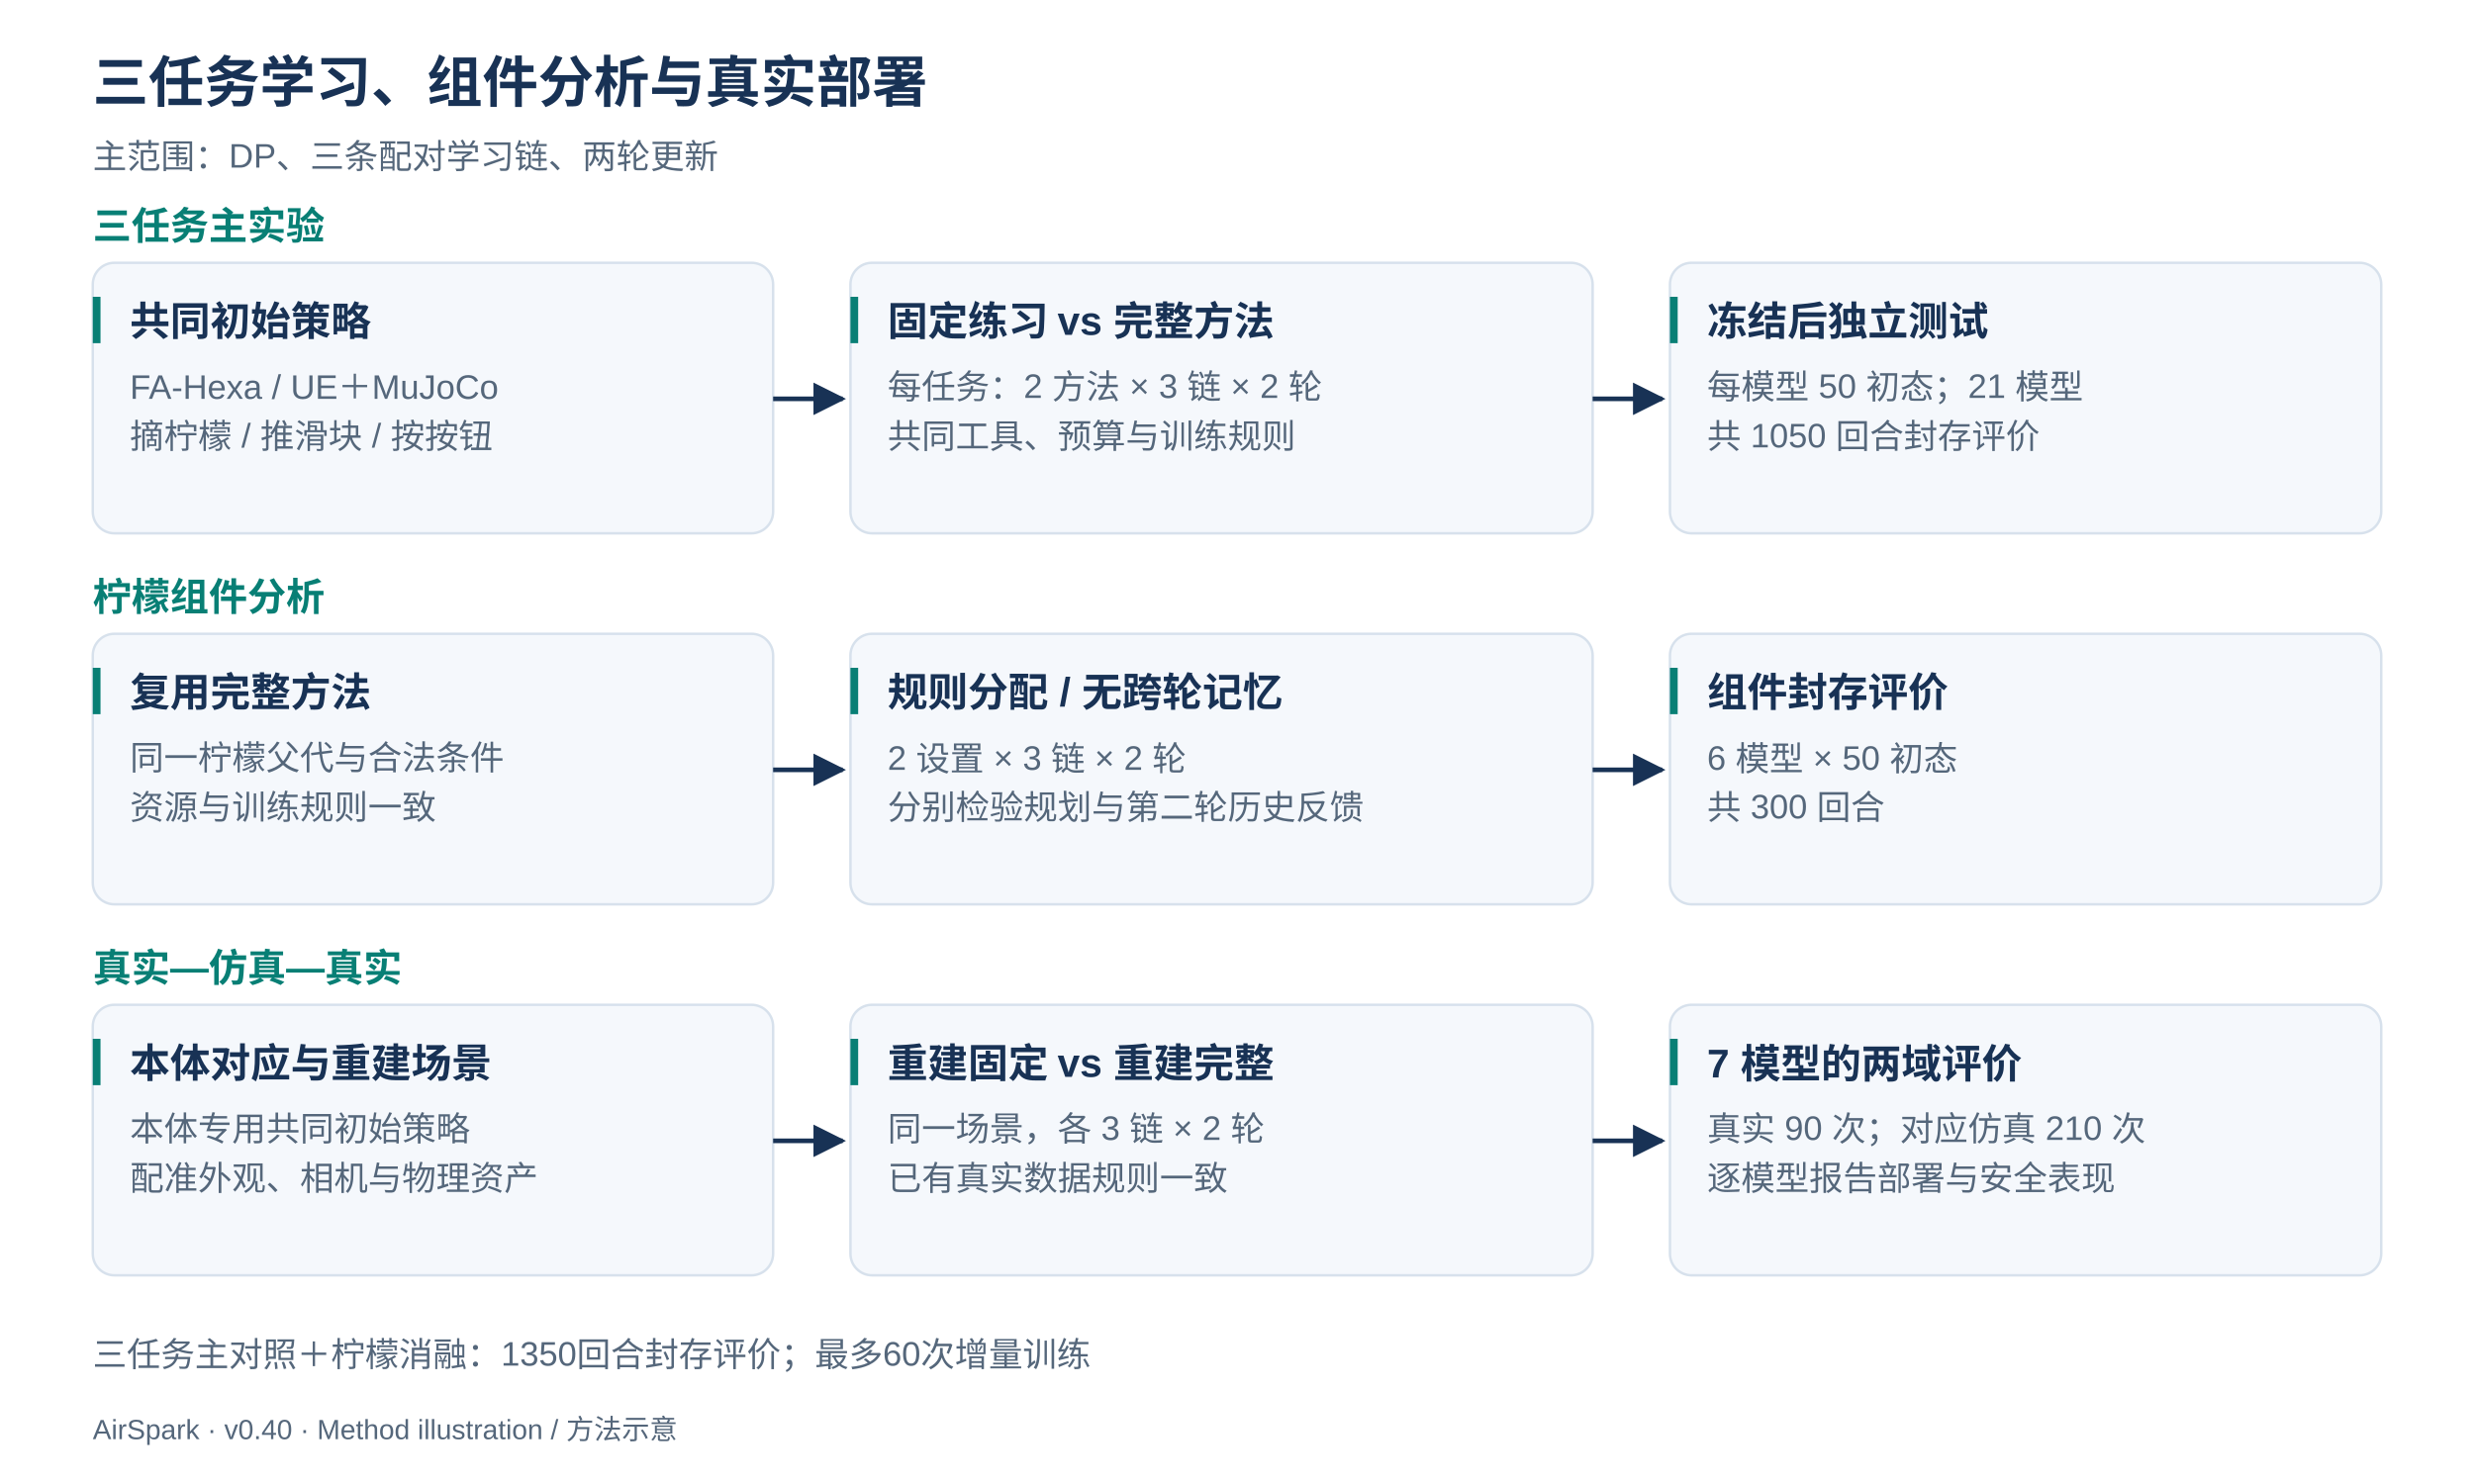
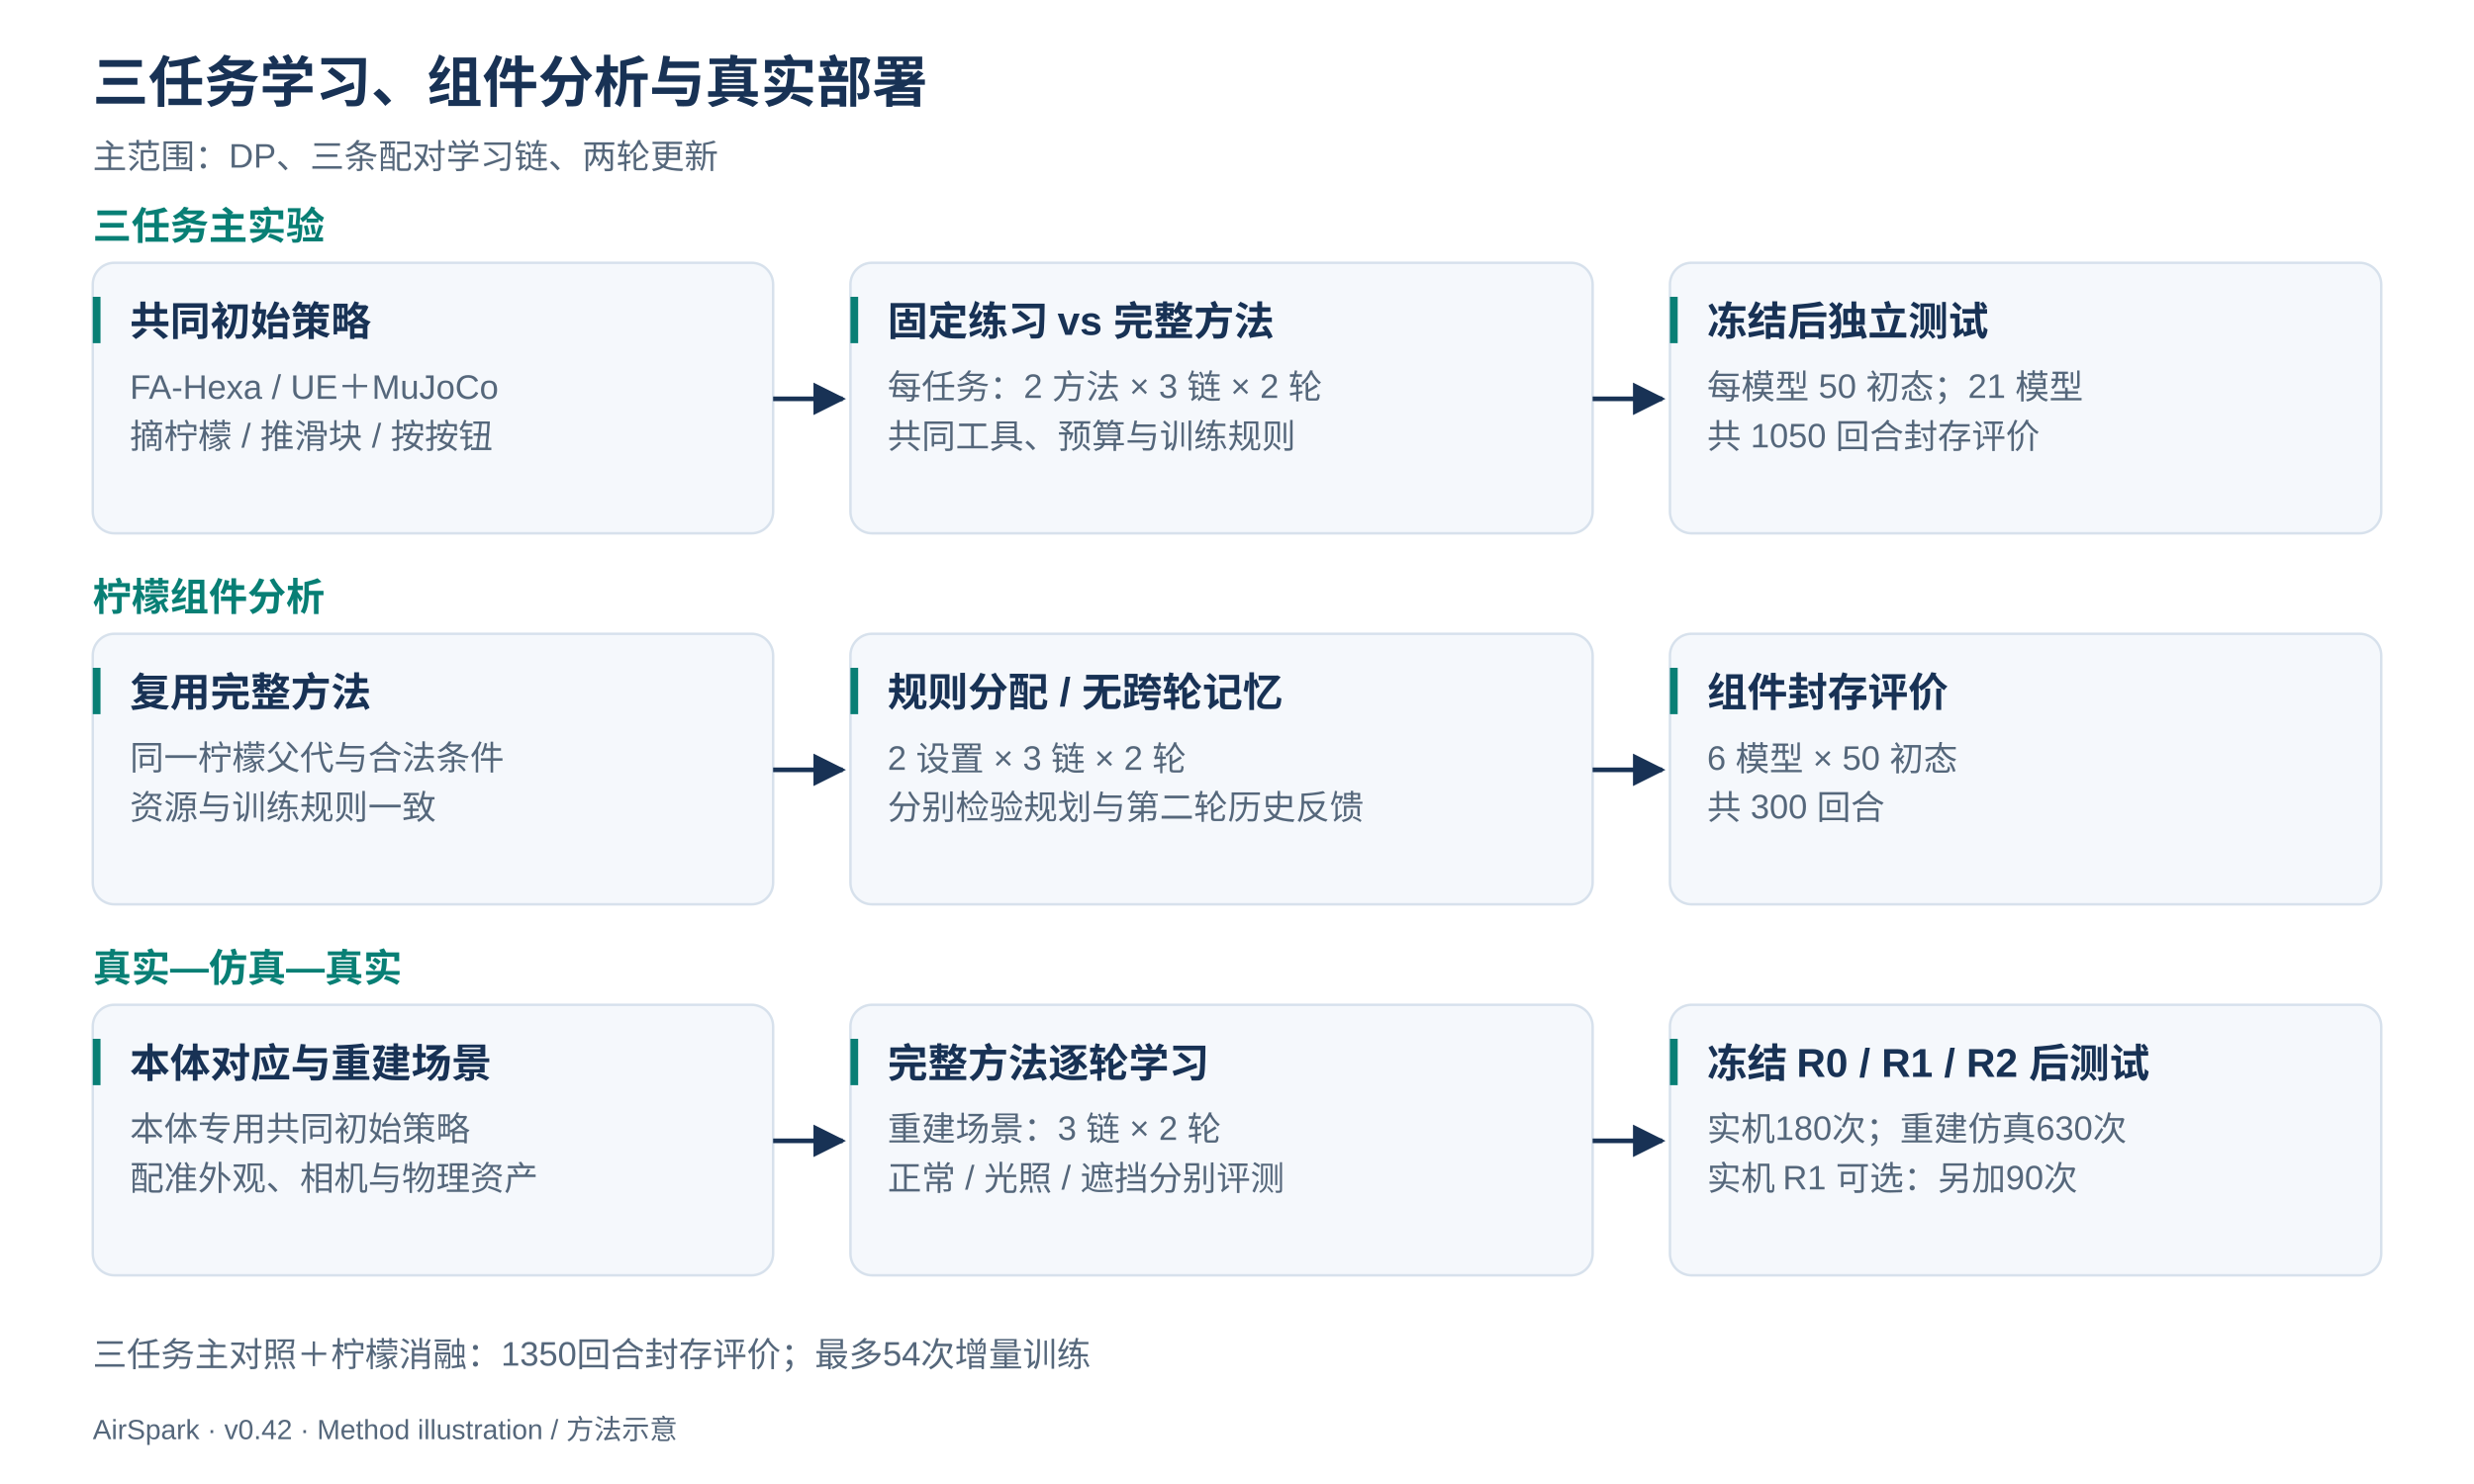
<svg xmlns="http://www.w3.org/2000/svg" width="1600" height="960" viewBox="0 0 1600 960" role="img">
  <defs>
    <marker id="navy" viewBox="0 0 10 10" refX="9" refY="5" markerWidth="7" markerHeight="7" orient="auto">
      <path d="M0 0 L10 5 L0 10 Z" fill="#183255" />
    </marker>
    <marker id="teal" viewBox="0 0 10 10" refX="9" refY="5" markerWidth="7" markerHeight="7" orient="auto">
      <path d="M0 0 L10 5 L0 10 Z" fill="#087f75" />
    </marker>
    <marker id="purple" viewBox="0 0 10 10" refX="9" refY="5" markerWidth="7" markerHeight="7" orient="auto">
      <path d="M0 0 L10 5 L0 10 Z" fill="#7552a5" />
    </marker>
  </defs>
  <rect width="1600" height="960" fill="white" />
  <text x="60" y="66" fill="#183255" font-size="36" font-weight="700" font-family="Arial,Microsoft YaHei,Noto Sans CJK SC,sans-serif">三任务学习、组件分析与真实部署</text>
  <text x="60" y="109" fill="#55677b" font-size="22" font-weight="400" font-family="Arial,Microsoft YaHei,Noto Sans CJK SC,sans-serif">主范围：DP、三条配对学习链、两轮更新</text>
  <text x="60" y="155" fill="#087f75" font-size="25" font-weight="700" font-family="Arial,Microsoft YaHei,Noto Sans CJK SC,sans-serif">三任务主实验</text>
  <rect x="60" y="170" width="440" height="175" rx="14" fill="#f5f8fc" stroke="#d7e1ec" stroke-width="1.6" />
  <rect x="60" y="192" width="5" height="30" fill="#087f75" />
  <text x="84" y="217" fill="#183255" font-size="26" font-weight="700" font-family="Arial,Microsoft YaHei,Noto Sans CJK SC,sans-serif">共同初始策略</text>
  <text x="84" y="258" fill="#55677b" font-size="22" font-weight="400" font-family="Arial,Microsoft YaHei,Noto Sans CJK SC,sans-serif">FA-Hexa / UE＋MuJoCo</text>
  <text x="84" y="290" fill="#55677b" font-size="22" font-weight="400" font-family="Arial,Microsoft YaHei,Noto Sans CJK SC,sans-serif">摘柠檬 / 推滑块 / 按按钮</text>
  <rect x="550" y="170" width="480" height="175" rx="14" fill="#f5f8fc" stroke="#d7e1ec" stroke-width="1.6" />
  <rect x="550" y="192" width="5" height="30" fill="#087f75" />
  <text x="574" y="217" fill="#183255" font-size="26" font-weight="700" font-family="Arial,Microsoft YaHei,Noto Sans CJK SC,sans-serif">固定练习 vs 完整方法</text>
  <text x="574" y="258" fill="#55677b" font-size="22" font-weight="400" font-family="Arial,Microsoft YaHei,Noto Sans CJK SC,sans-serif">每任务：2 方法 × 3 链 × 2 轮</text>
  <text x="574" y="290" fill="#55677b" font-size="22" font-weight="400" font-family="Arial,Microsoft YaHei,Noto Sans CJK SC,sans-serif">共同工具、预算与训练规则</text>
  <rect x="1080" y="170" width="460" height="175" rx="14" fill="#f5f8fc" stroke="#d7e1ec" stroke-width="1.6" />
  <rect x="1080" y="192" width="5" height="30" fill="#087f75" />
  <text x="1104" y="217" fill="#183255" font-size="26" font-weight="700" font-family="Arial,Microsoft YaHei,Noto Sans CJK SC,sans-serif">冻结后独立测试</text>
  <text x="1104" y="258" fill="#55677b" font-size="22" font-weight="400" font-family="Arial,Microsoft YaHei,Noto Sans CJK SC,sans-serif">每模型 50 初态；21 模型</text>
  <text x="1104" y="290" fill="#55677b" font-size="22" font-weight="400" font-family="Arial,Microsoft YaHei,Noto Sans CJK SC,sans-serif">共 1050 回合封存评价</text>
  <path d="M500 258 L545 258" fill="none" stroke="#183255" stroke-width="3" marker-end="url(#navy)" />
  <path d="M1030 258 L1075 258" fill="none" stroke="#183255" stroke-width="3" marker-end="url(#navy)" />
  <text x="60" y="395" fill="#087f75" font-size="25" font-weight="700" font-family="Arial,Microsoft YaHei,Noto Sans CJK SC,sans-serif">柠檬组件分析</text>
  <rect x="60" y="410" width="440" height="175" rx="14" fill="#f5f8fc" stroke="#d7e1ec" stroke-width="1.6" />
  <rect x="60" y="432" width="5" height="30" fill="#087f75" />
  <text x="84" y="457" fill="#183255" font-size="26" font-weight="700" font-family="Arial,Microsoft YaHei,Noto Sans CJK SC,sans-serif">复用完整方法</text>
  <text x="84" y="498" fill="#55677b" font-size="22" font-weight="400" font-family="Arial,Microsoft YaHei,Noto Sans CJK SC,sans-serif">同一柠檬父代与合法条件</text>
  <text x="84" y="530" fill="#55677b" font-size="22" font-weight="400" font-family="Arial,Microsoft YaHei,Noto Sans CJK SC,sans-serif">资源与训练规则一致</text>
  <rect x="550" y="410" width="480" height="175" rx="14" fill="#f5f8fc" stroke="#d7e1ec" stroke-width="1.6" />
  <rect x="550" y="432" width="5" height="30" fill="#087f75" />
  <text x="574" y="457" fill="#183255" font-size="26" font-weight="700" font-family="Arial,Microsoft YaHei,Noto Sans CJK SC,sans-serif">规则分配 / 无跨轮记忆</text>
  <text x="574" y="498" fill="#55677b" font-size="22" font-weight="400" font-family="Arial,Microsoft YaHei,Noto Sans CJK SC,sans-serif">2 设置 × 3 链 × 2 轮</text>
  <text x="574" y="530" fill="#55677b" font-size="22" font-weight="400" font-family="Arial,Microsoft YaHei,Noto Sans CJK SC,sans-serif">分别检验规划与第二轮历史反馈</text>
  <rect x="1080" y="410" width="460" height="175" rx="14" fill="#f5f8fc" stroke="#d7e1ec" stroke-width="1.6" />
  <rect x="1080" y="432" width="5" height="30" fill="#087f75" />
  <text x="1104" y="457" fill="#183255" font-size="26" font-weight="700" font-family="Arial,Microsoft YaHei,Noto Sans CJK SC,sans-serif">组件封存评价</text>
  <text x="1104" y="498" fill="#55677b" font-size="22" font-weight="400" font-family="Arial,Microsoft YaHei,Noto Sans CJK SC,sans-serif">6 模型 × 50 初态</text>
  <text x="1104" y="530" fill="#55677b" font-size="22" font-weight="400" font-family="Arial,Microsoft YaHei,Noto Sans CJK SC,sans-serif">共 300 回合</text>
  <path d="M500 498 L545 498" fill="none" stroke="#183255" stroke-width="3" marker-end="url(#navy)" />
  <path d="M1030 498 L1075 498" fill="none" stroke="#183255" stroke-width="3" marker-end="url(#navy)" />
  <text x="60" y="635" fill="#087f75" font-size="25" font-weight="700" font-family="Arial,Microsoft YaHei,Noto Sans CJK SC,sans-serif">真实—仿真—真实</text>
  <rect x="60" y="650" width="440" height="175" rx="14" fill="#f5f8fc" stroke="#d7e1ec" stroke-width="1.6" />
  <rect x="60" y="672" width="5" height="30" fill="#087f75" />
  <text x="84" y="697" fill="#183255" font-size="26" font-weight="700" font-family="Arial,Microsoft YaHei,Noto Sans CJK SC,sans-serif">本体对应与重建场景</text>
  <text x="84" y="738" fill="#55677b" font-size="22" font-weight="400" font-family="Arial,Microsoft YaHei,Noto Sans CJK SC,sans-serif">本体专用共同初始策略</text>
  <text x="84" y="770" fill="#55677b" font-size="22" font-weight="400" font-family="Arial,Microsoft YaHei,Noto Sans CJK SC,sans-serif">配准外观、相机与物理资产</text>
  <rect x="550" y="650" width="480" height="175" rx="14" fill="#f5f8fc" stroke="#d7e1ec" stroke-width="1.6" />
  <rect x="550" y="672" width="5" height="30" fill="#087f75" />
-   <text x="574" y="697" fill="#183255" font-size="26" font-weight="700" font-family="Arial,Microsoft YaHei,Noto Sans CJK SC,sans-serif">重建固定 vs 重建完整</text>
-   <text x="574" y="738" fill="#55677b" font-size="22" font-weight="400" font-family="Arial,Microsoft YaHei,Noto Sans CJK SC,sans-serif">同一场景，各 3 链 × 2 轮</text>
-   <text x="574" y="770" fill="#55677b" font-size="22" font-weight="400" font-family="Arial,Microsoft YaHei,Noto Sans CJK SC,sans-serif">已有真实数据规则一致</text>
+   <text x="574" y="697" fill="#183255" font-size="26" font-weight="700" font-family="Arial,Microsoft YaHei,Noto Sans CJK SC,sans-serif">完整方法逐轮学习</text>
+   <text x="574" y="738" fill="#55677b" font-size="22" font-weight="400" font-family="Arial,Microsoft YaHei,Noto Sans CJK SC,sans-serif">重建场景：3 链 × 2 轮</text>
+   <text x="574" y="770" fill="#55677b" font-size="22" font-weight="400" font-family="Arial,Microsoft YaHei,Noto Sans CJK SC,sans-serif">正常 / 光照 / 遮挡分别评测</text>
  <rect x="1080" y="650" width="460" height="175" rx="14" fill="#f5f8fc" stroke="#d7e1ec" stroke-width="1.6" />
  <rect x="1080" y="672" width="5" height="30" fill="#087f75" />
-   <text x="1104" y="697" fill="#183255" font-size="26" font-weight="700" font-family="Arial,Microsoft YaHei,Noto Sans CJK SC,sans-serif">7 模型的两域评价</text>
-   <text x="1104" y="738" fill="#55677b" font-size="22" font-weight="400" font-family="Arial,Microsoft YaHei,Noto Sans CJK SC,sans-serif">真实 90 次；对应仿真 210 次</text>
-   <text x="1104" y="770" fill="#55677b" font-size="22" font-weight="400" font-family="Arial,Microsoft YaHei,Noto Sans CJK SC,sans-serif">逐模型报告部署与安全表现</text>
+   <text x="1104" y="697" fill="#183255" font-size="26" font-weight="700" font-family="Arial,Microsoft YaHei,Noto Sans CJK SC,sans-serif">冻结 R0 / R1 / R2 后测试</text>
+   <text x="1104" y="738" fill="#55677b" font-size="22" font-weight="400" font-family="Arial,Microsoft YaHei,Noto Sans CJK SC,sans-serif">实机180次；重建仿真630次</text>
+   <text x="1104" y="770" fill="#55677b" font-size="22" font-weight="400" font-family="Arial,Microsoft YaHei,Noto Sans CJK SC,sans-serif">实机 R1 可选：另加90次</text>
  <path d="M500 738 L545 738" fill="none" stroke="#183255" stroke-width="3" marker-end="url(#navy)" />
  <path d="M1030 738 L1075 738" fill="none" stroke="#183255" stroke-width="3" marker-end="url(#navy)" />
-   <text x="60" y="884" fill="#55677b" font-size="22" font-weight="400" font-family="Arial,Microsoft YaHei,Noto Sans CJK SC,sans-serif">三任务主对照＋柠檬消融：1350回合封存评价；最多60次增量训练</text>
-   <text x="60" y="931" fill="#55677b" font-size="18" font-weight="400" font-family="Arial,Microsoft YaHei,Noto Sans CJK SC,sans-serif">AirSpark  ·  v0.40  ·  Method illustration / 方法示意</text>
+   <text x="60" y="884" fill="#55677b" font-size="22" font-weight="400" font-family="Arial,Microsoft YaHei,Noto Sans CJK SC,sans-serif">三任务主对照＋柠檬消融：1350回合封存评价；最多54次增量训练</text>
+   <text x="60" y="931" fill="#55677b" font-size="18" font-weight="400" font-family="Arial,Microsoft YaHei,Noto Sans CJK SC,sans-serif">AirSpark  ·  v0.42  ·  Method illustration / 方法示意</text>
</svg>
